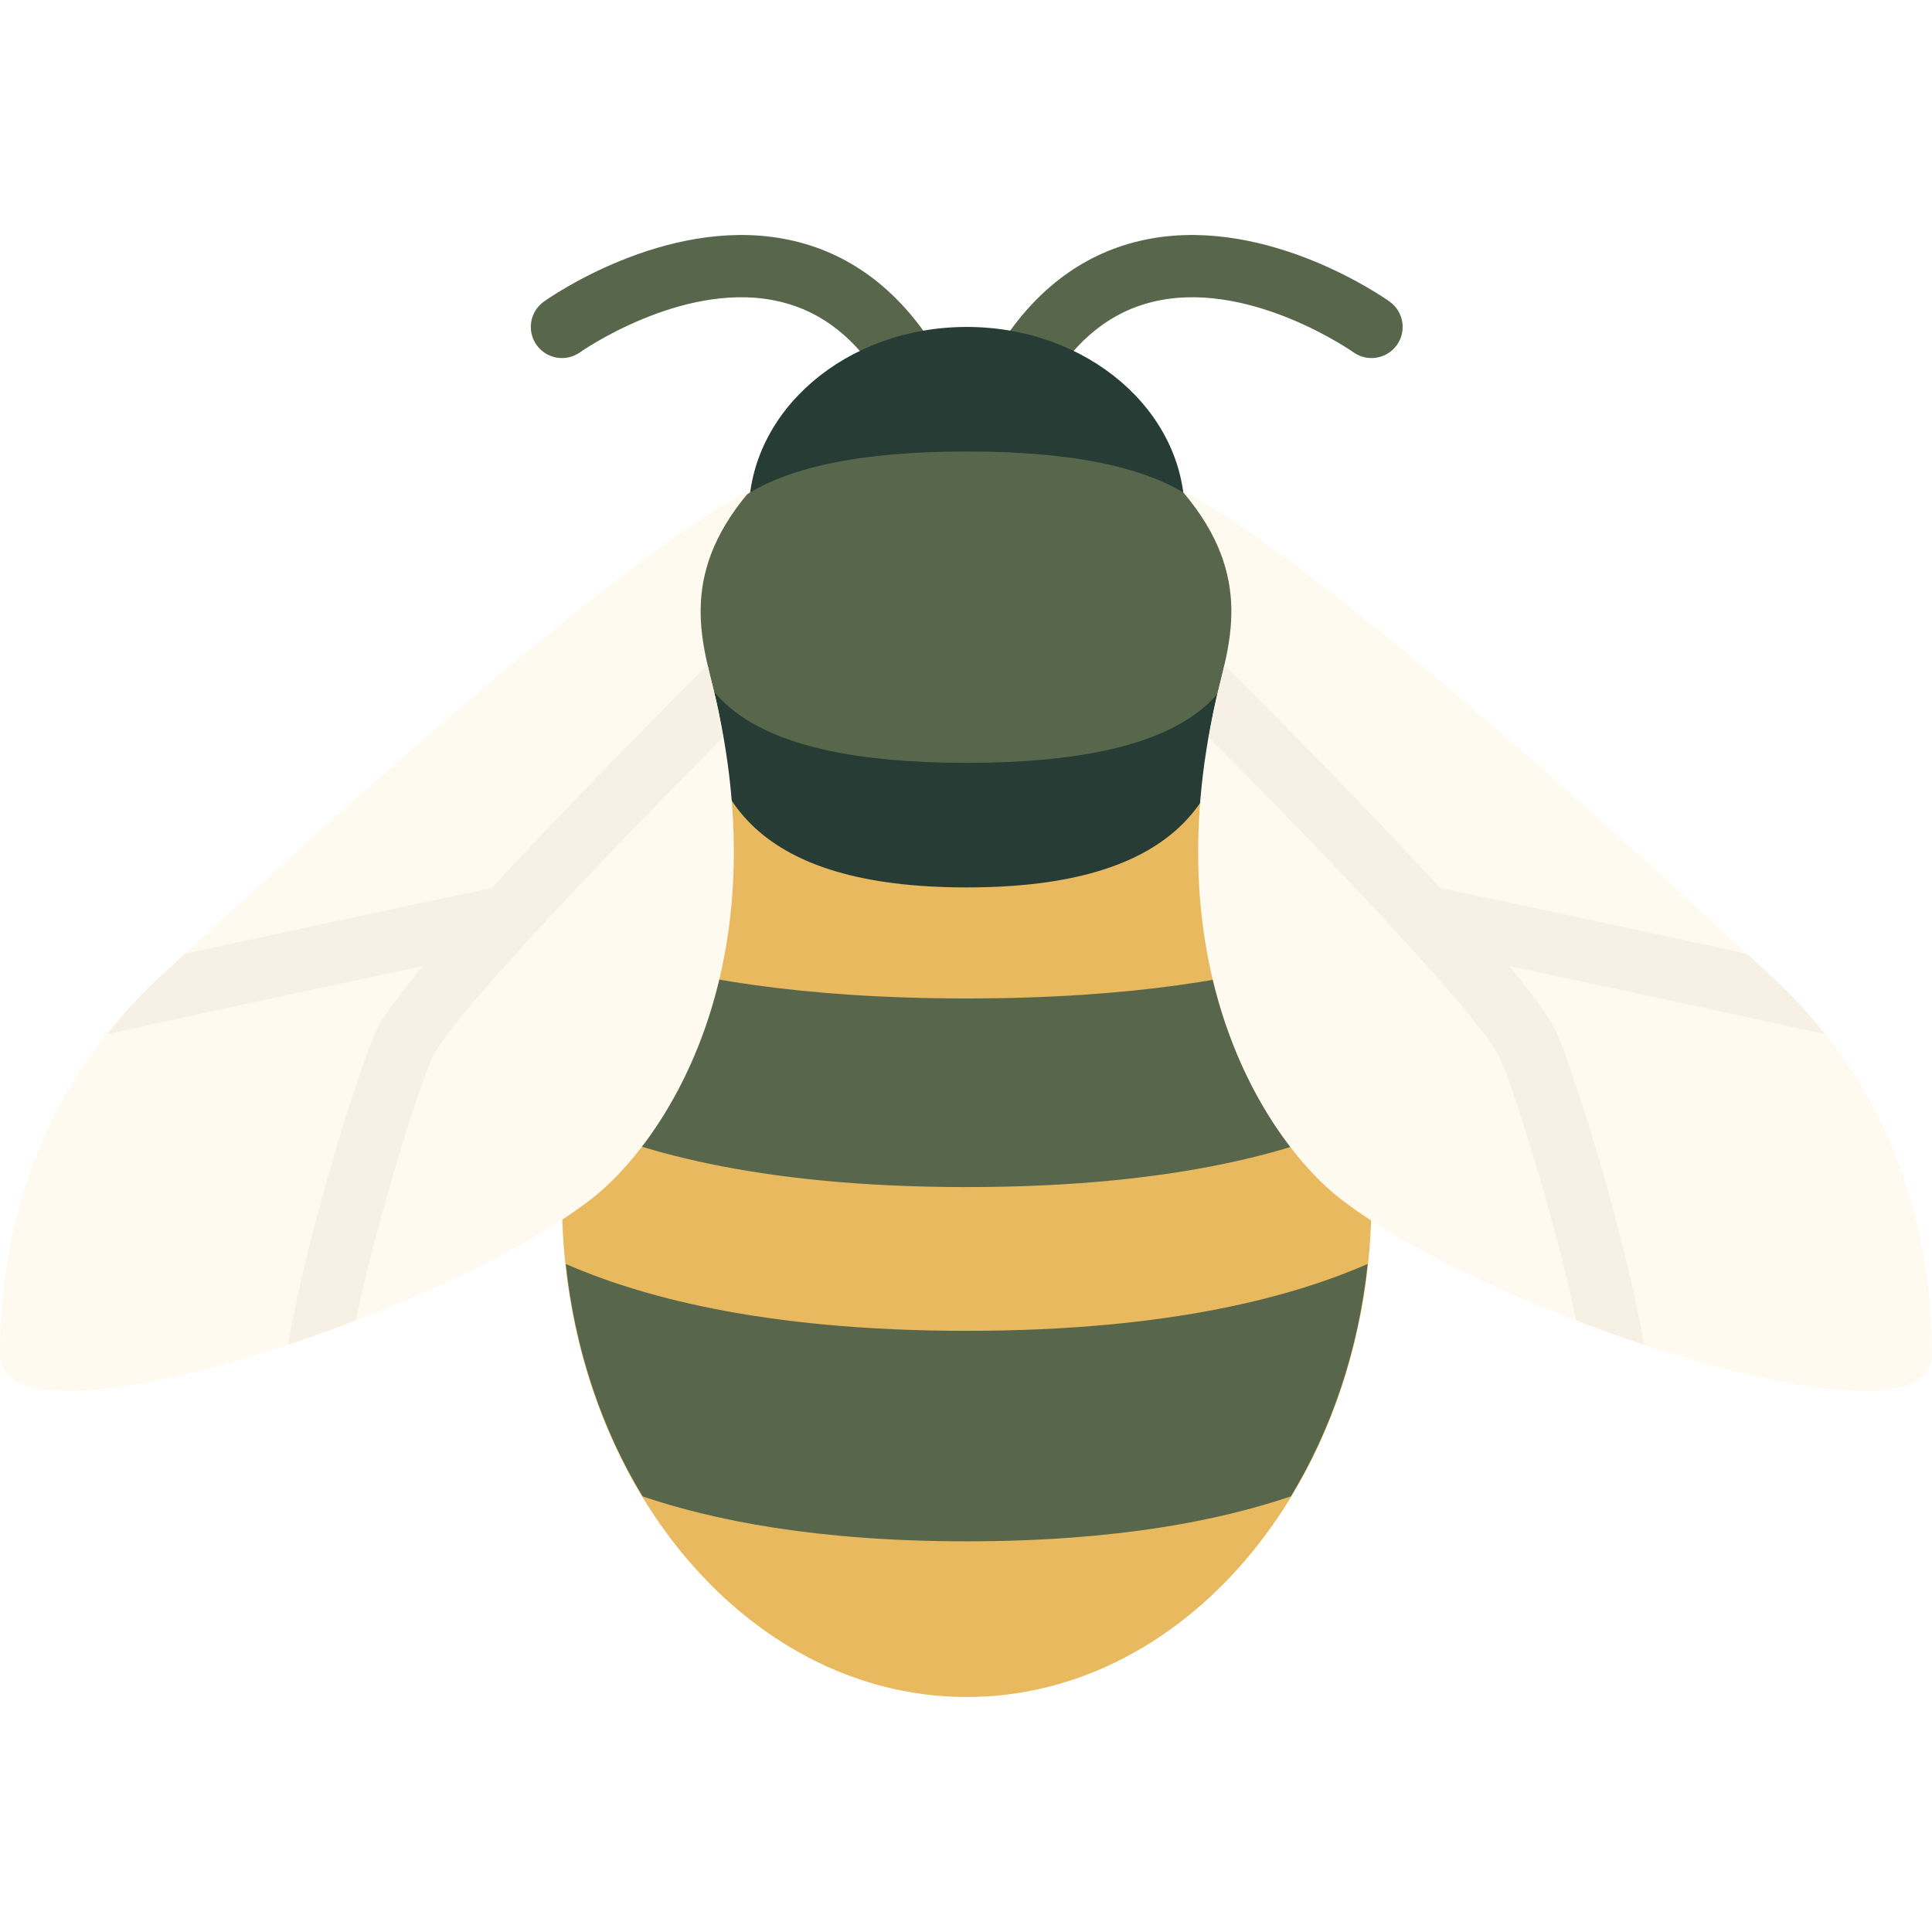
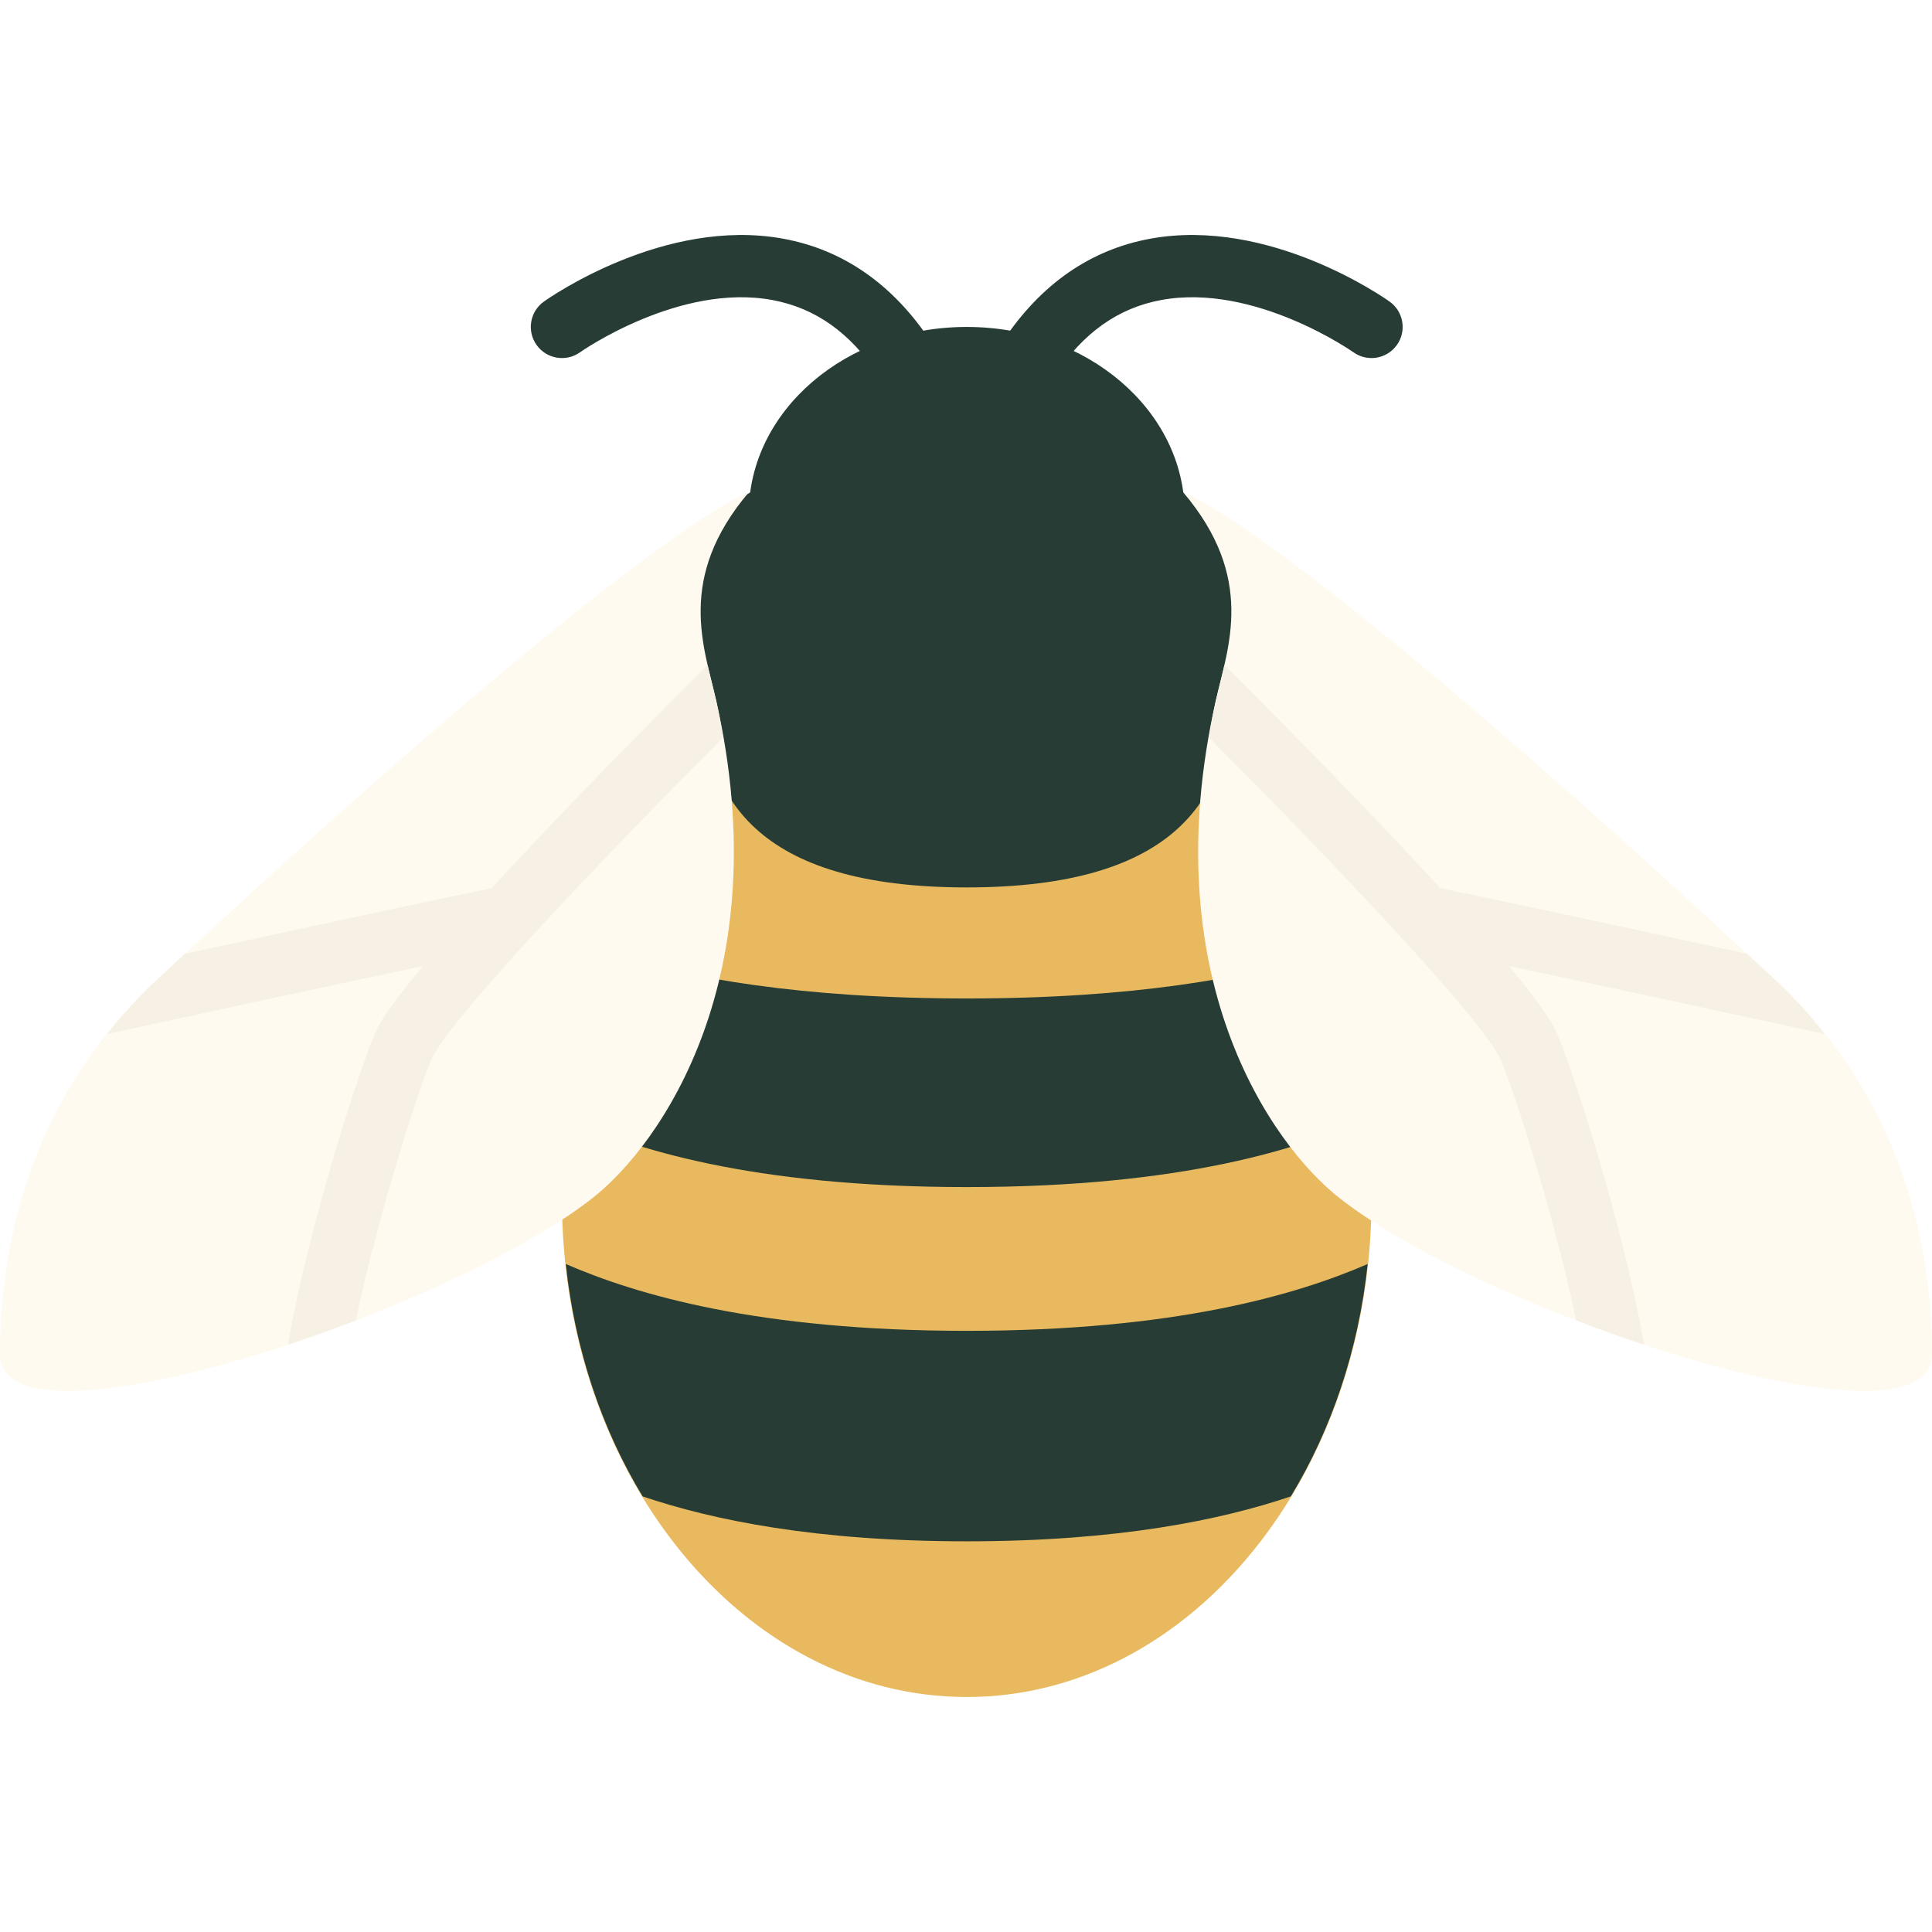
<svg xmlns="http://www.w3.org/2000/svg" viewBox="0 0 512 512">
  <g>
-     <path style="fill:#58664b;" d="M239.698,103.147c-2.667,0-5.286-1.289-6.874-3.675c-7.55-11.323-16.762-17.857-28.148-19.961   c-24.643-4.578-50.72,13.667-50.97,13.853c-3.715,2.644-8.865,1.765-11.507-1.942c-2.635-3.707-1.781-8.848,1.926-11.492   c1.289-0.926,31.887-22.458,63.453-16.665c15.827,2.902,28.945,11.999,38.979,27.053c2.53,3.796,1.507,8.913-2.289,11.443   C242.857,102.695,241.269,103.147,239.698,103.147z" />
-     <path style="fill:#58664b;" d="M272.692,103.147c2.667,0,5.286-1.289,6.874-3.675c7.55-11.323,16.762-17.857,28.148-19.961   c24.643-4.578,50.72,13.667,50.97,13.853c3.715,2.644,8.865,1.765,11.507-1.942c2.635-3.707,1.781-8.848-1.926-11.492   c-1.289-0.926-31.887-22.458-63.453-16.665c-15.827,2.902-28.945,11.999-38.979,27.053c-2.53,3.796-1.507,8.913,2.289,11.443   C269.533,102.695,271.12,103.147,272.692,103.147z" />
+     <path style="fill:#263c35;" d="M239.698,103.147c-2.667,0-5.286-1.289-6.874-3.675c-7.55-11.323-16.762-17.857-28.148-19.961   c-24.643-4.578-50.72,13.667-50.97,13.853c-3.715,2.644-8.865,1.765-11.507-1.942c-2.635-3.707-1.781-8.848,1.926-11.492   c1.289-0.926,31.887-22.458,63.453-16.665c15.827,2.902,28.945,11.999,38.979,27.053c2.53,3.796,1.507,8.913-2.289,11.443   C242.857,102.695,241.269,103.147,239.698,103.147z" />
+     <path style="fill:#263c35;" d="M272.692,103.147c2.667,0,5.286-1.289,6.874-3.675c7.55-11.323,16.762-17.857,28.148-19.961   c24.643-4.578,50.72,13.667,50.97,13.853c3.715,2.644,8.865,1.765,11.507-1.942c2.635-3.707,1.781-8.848-1.926-11.492   c-1.289-0.926-31.887-22.458-63.453-16.665c-15.827,2.902-28.945,11.999-38.979,27.053c-2.53,3.796-1.507,8.913,2.289,11.443   C269.533,102.695,271.12,103.147,272.692,103.147z" />
  </g>
  <path style="fill:#263c35;" d="M313.957,136.154c0-27.345-25.861-49.511-57.763-49.511s-57.763,22.167-57.763,49.511" />
  <ellipse style="fill:#e8b95f;" cx="256.189" cy="317.695" rx="107.274" ry="132.029" />
  <g>
-     <path style="fill:#58664b;" d="M162.677,253.12c-6.038,13.216-10.208,27.85-12.249,43.383   c16.827,7.666,48.138,18.084,105.763,18.084c57.632,0,88.944-10.422,105.769-18.088c-2.041-15.532-6.212-30.165-12.25-43.381   c-19.671,5.961-49.209,11.486-93.518,11.486C211.886,264.603,182.348,259.081,162.677,253.12z" />
-     <path style="fill:#58664b;" d="M149.944,334.981c2.44,22.914,9.645,43.928,20.365,61.58c18.6,6.291,45.869,11.902,85.881,11.902   c40.019,0,67.292-5.613,85.891-11.906c10.719-17.652,17.922-38.666,20.363-61.579c-18.805,8.158-51.086,17.705-106.254,17.705   C201.029,352.683,168.749,343.138,149.944,334.981z" />
+     <path style="fill:#263c35;" d="M162.677,253.12c-6.038,13.216-10.208,27.85-12.249,43.383   c16.827,7.666,48.138,18.084,105.763,18.084c57.632,0,88.944-10.422,105.769-18.088c-2.041-15.532-6.212-30.165-12.25-43.381   c-19.671,5.961-49.209,11.486-93.518,11.486C211.886,264.603,182.348,259.081,162.677,253.12z" />
+     <path style="fill:#263c35;" d="M149.944,334.981c2.44,22.914,9.645,43.928,20.365,61.58c18.6,6.291,45.869,11.902,85.881,11.902   c40.019,0,67.292-5.613,85.891-11.906c10.719-17.652,17.922-38.666,20.363-61.579c-18.805,8.158-51.086,17.705-106.254,17.705   C201.029,352.683,168.749,343.138,149.944,334.981z" />
  </g>
  <path style="fill:#263c35;" d="M326.335,181.538c0,29.623-14.186,53.637-70.141,53.637s-70.141-24.014-70.141-53.637  s14.186-53.637,70.141-53.637S326.335,151.916,326.335,181.538z" />
-   <path style="fill:#58664b;" d="M330.461,160.908c0,22.786-15.02,41.259-74.267,41.259s-74.267-18.473-74.267-41.259  s15.02-41.259,74.267-41.259S330.461,138.122,330.461,160.908z" />
+   <path style="fill:#263c35;" d="M330.461,160.908c0,22.786-15.02,41.259-74.267,41.259s-74.267-18.473-74.267-41.259  s15.02-41.259,74.267-41.259S330.461,138.122,330.461,160.908z" />
  <path style="fill:#fffaf0;" d="M470.742,259.931C339.744,138.216,313.57,130.48,313.57,130.48  c19.254,22.693,11.86,40.957,8.639,55.184c-16.504,72.891,14.441,117.589,33.007,132.029c39.73,30.9,156.785,69.109,156.785,41.259  C512,315.63,494.786,282.271,470.742,259.931z" />
  <path style="fill:#f7f1e5;" d="M483.595,274.056c-4.022-5.062-8.262-9.858-12.854-14.124c-2.657-2.468-5.201-4.815-7.772-7.19  c-26.761-5.794-62.742-13.56-81.27-17.385c-20.848-22.705-46.25-48.217-57.218-59.129c-0.505,2.223-1.047,4.371-1.557,6.434  c-0.236,0.973-0.509,2.085-0.716,3.002c-0.754,3.331-1.306,6.539-1.867,9.752c31.539,31.649,71.399,73.493,77.004,84.709  c3.049,6.098,14.491,41.828,20.357,69.805c0.014,0.005,0.028,0.011,0.042,0.016c5.965,2.288,11.987,4.453,17.957,6.426  c0.001,0.001,0.002,0.001,0.002,0.001c-5.358-31.159-19.773-75.986-23.596-83.63c-1.883-3.768-6.3-9.664-12.167-16.709  c30.301,6.398,65.61,14.065,82.979,17.85C483.146,273.94,483.369,273.999,483.595,274.056z" />
  <path style="fill:#fffaf0;" d="M41.259,259.931C172.257,138.216,198.431,130.48,198.431,130.48  c-19.254,22.693-11.86,40.957-8.639,55.184c16.504,72.891-14.441,117.589-33.007,132.029C117.055,348.593,0,386.803,0,358.953  C0,315.63,17.214,282.271,41.259,259.931z" />
  <path style="fill:#f7f1e5;" d="M28.405,274.056c4.022-5.062,8.262-9.858,12.854-14.124c2.657-2.468,5.201-4.815,7.772-7.19  c26.761-5.794,62.742-13.56,81.27-17.385c20.848-22.705,46.25-48.217,57.218-59.129c0.505,2.223,1.047,4.371,1.557,6.434  c0.236,0.973,0.509,2.085,0.716,3.002c0.754,3.331,1.306,6.539,1.867,9.752c-31.539,31.649-71.399,73.493-77.004,84.709  c-3.049,6.098-14.491,41.828-20.357,69.805c-0.014,0.005-0.028,0.011-0.042,0.016c-5.965,2.288-11.987,4.453-17.957,6.426  l-0.003,0.001c5.359-31.159,19.775-75.986,23.597-83.63c1.883-3.768,6.3-9.664,12.167-16.709  c-30.301,6.398-65.61,14.065-82.979,17.85C28.854,273.94,28.632,273.999,28.405,274.056z" />
</svg>
